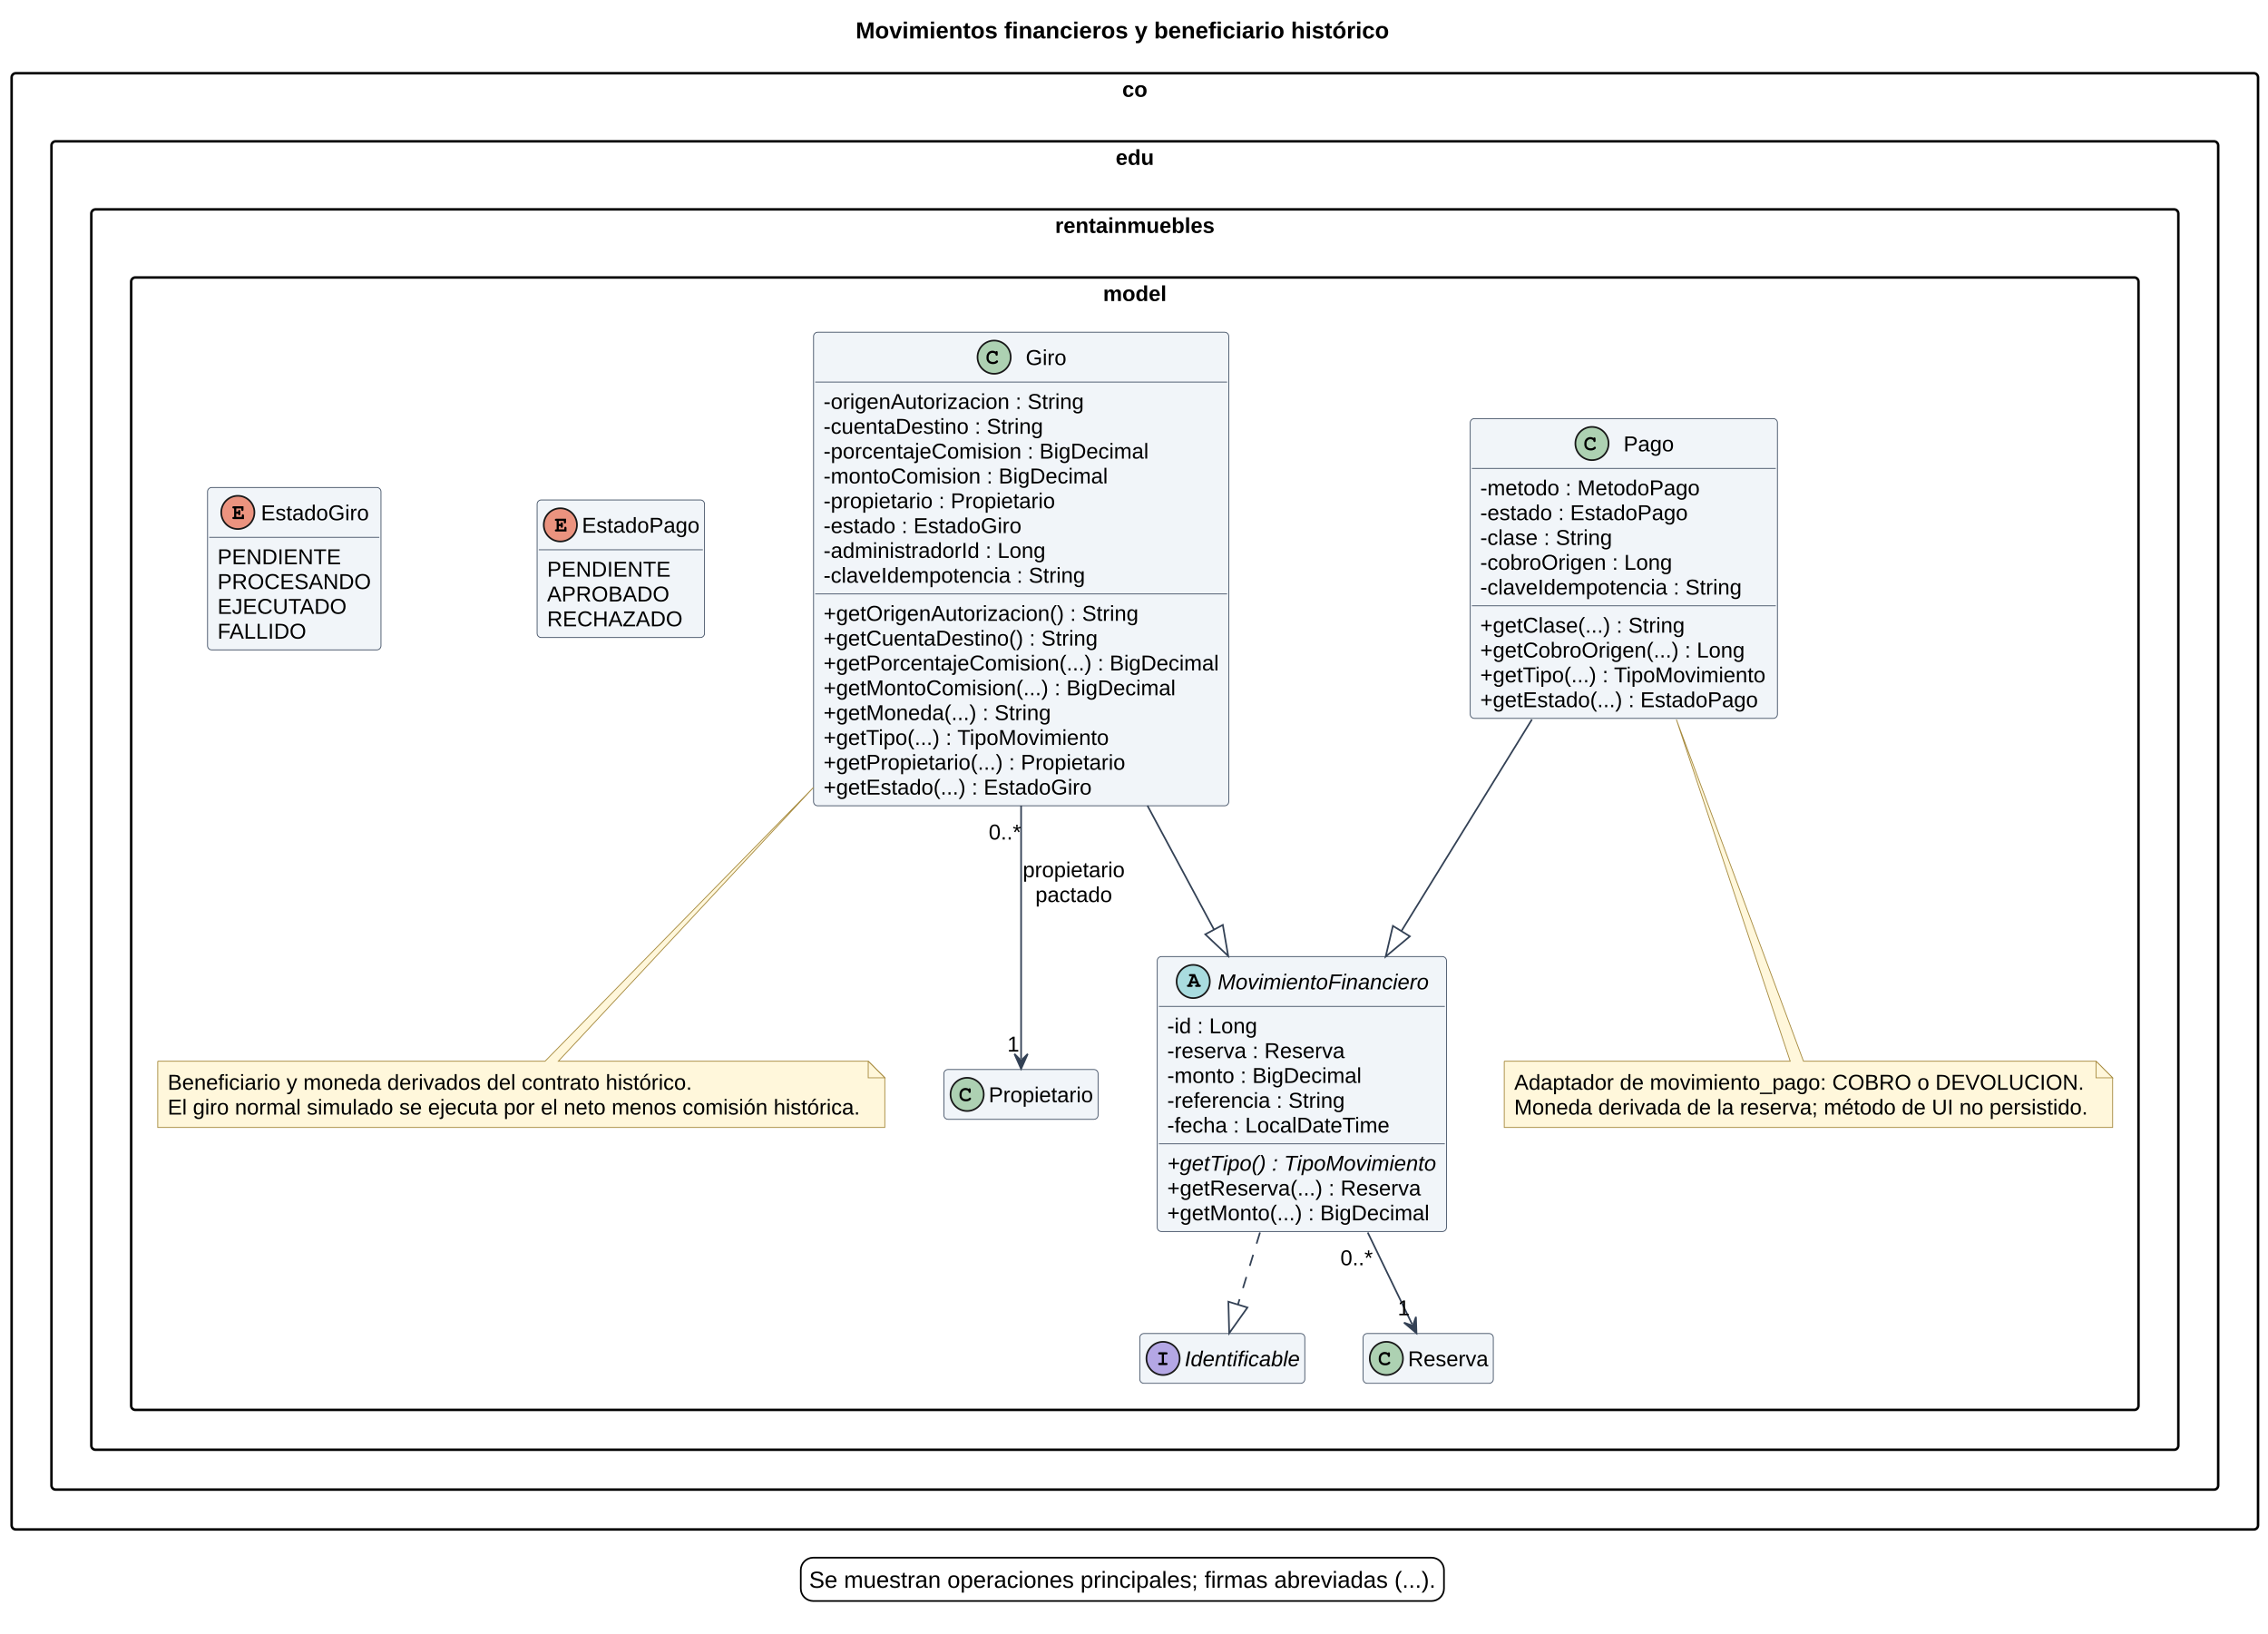
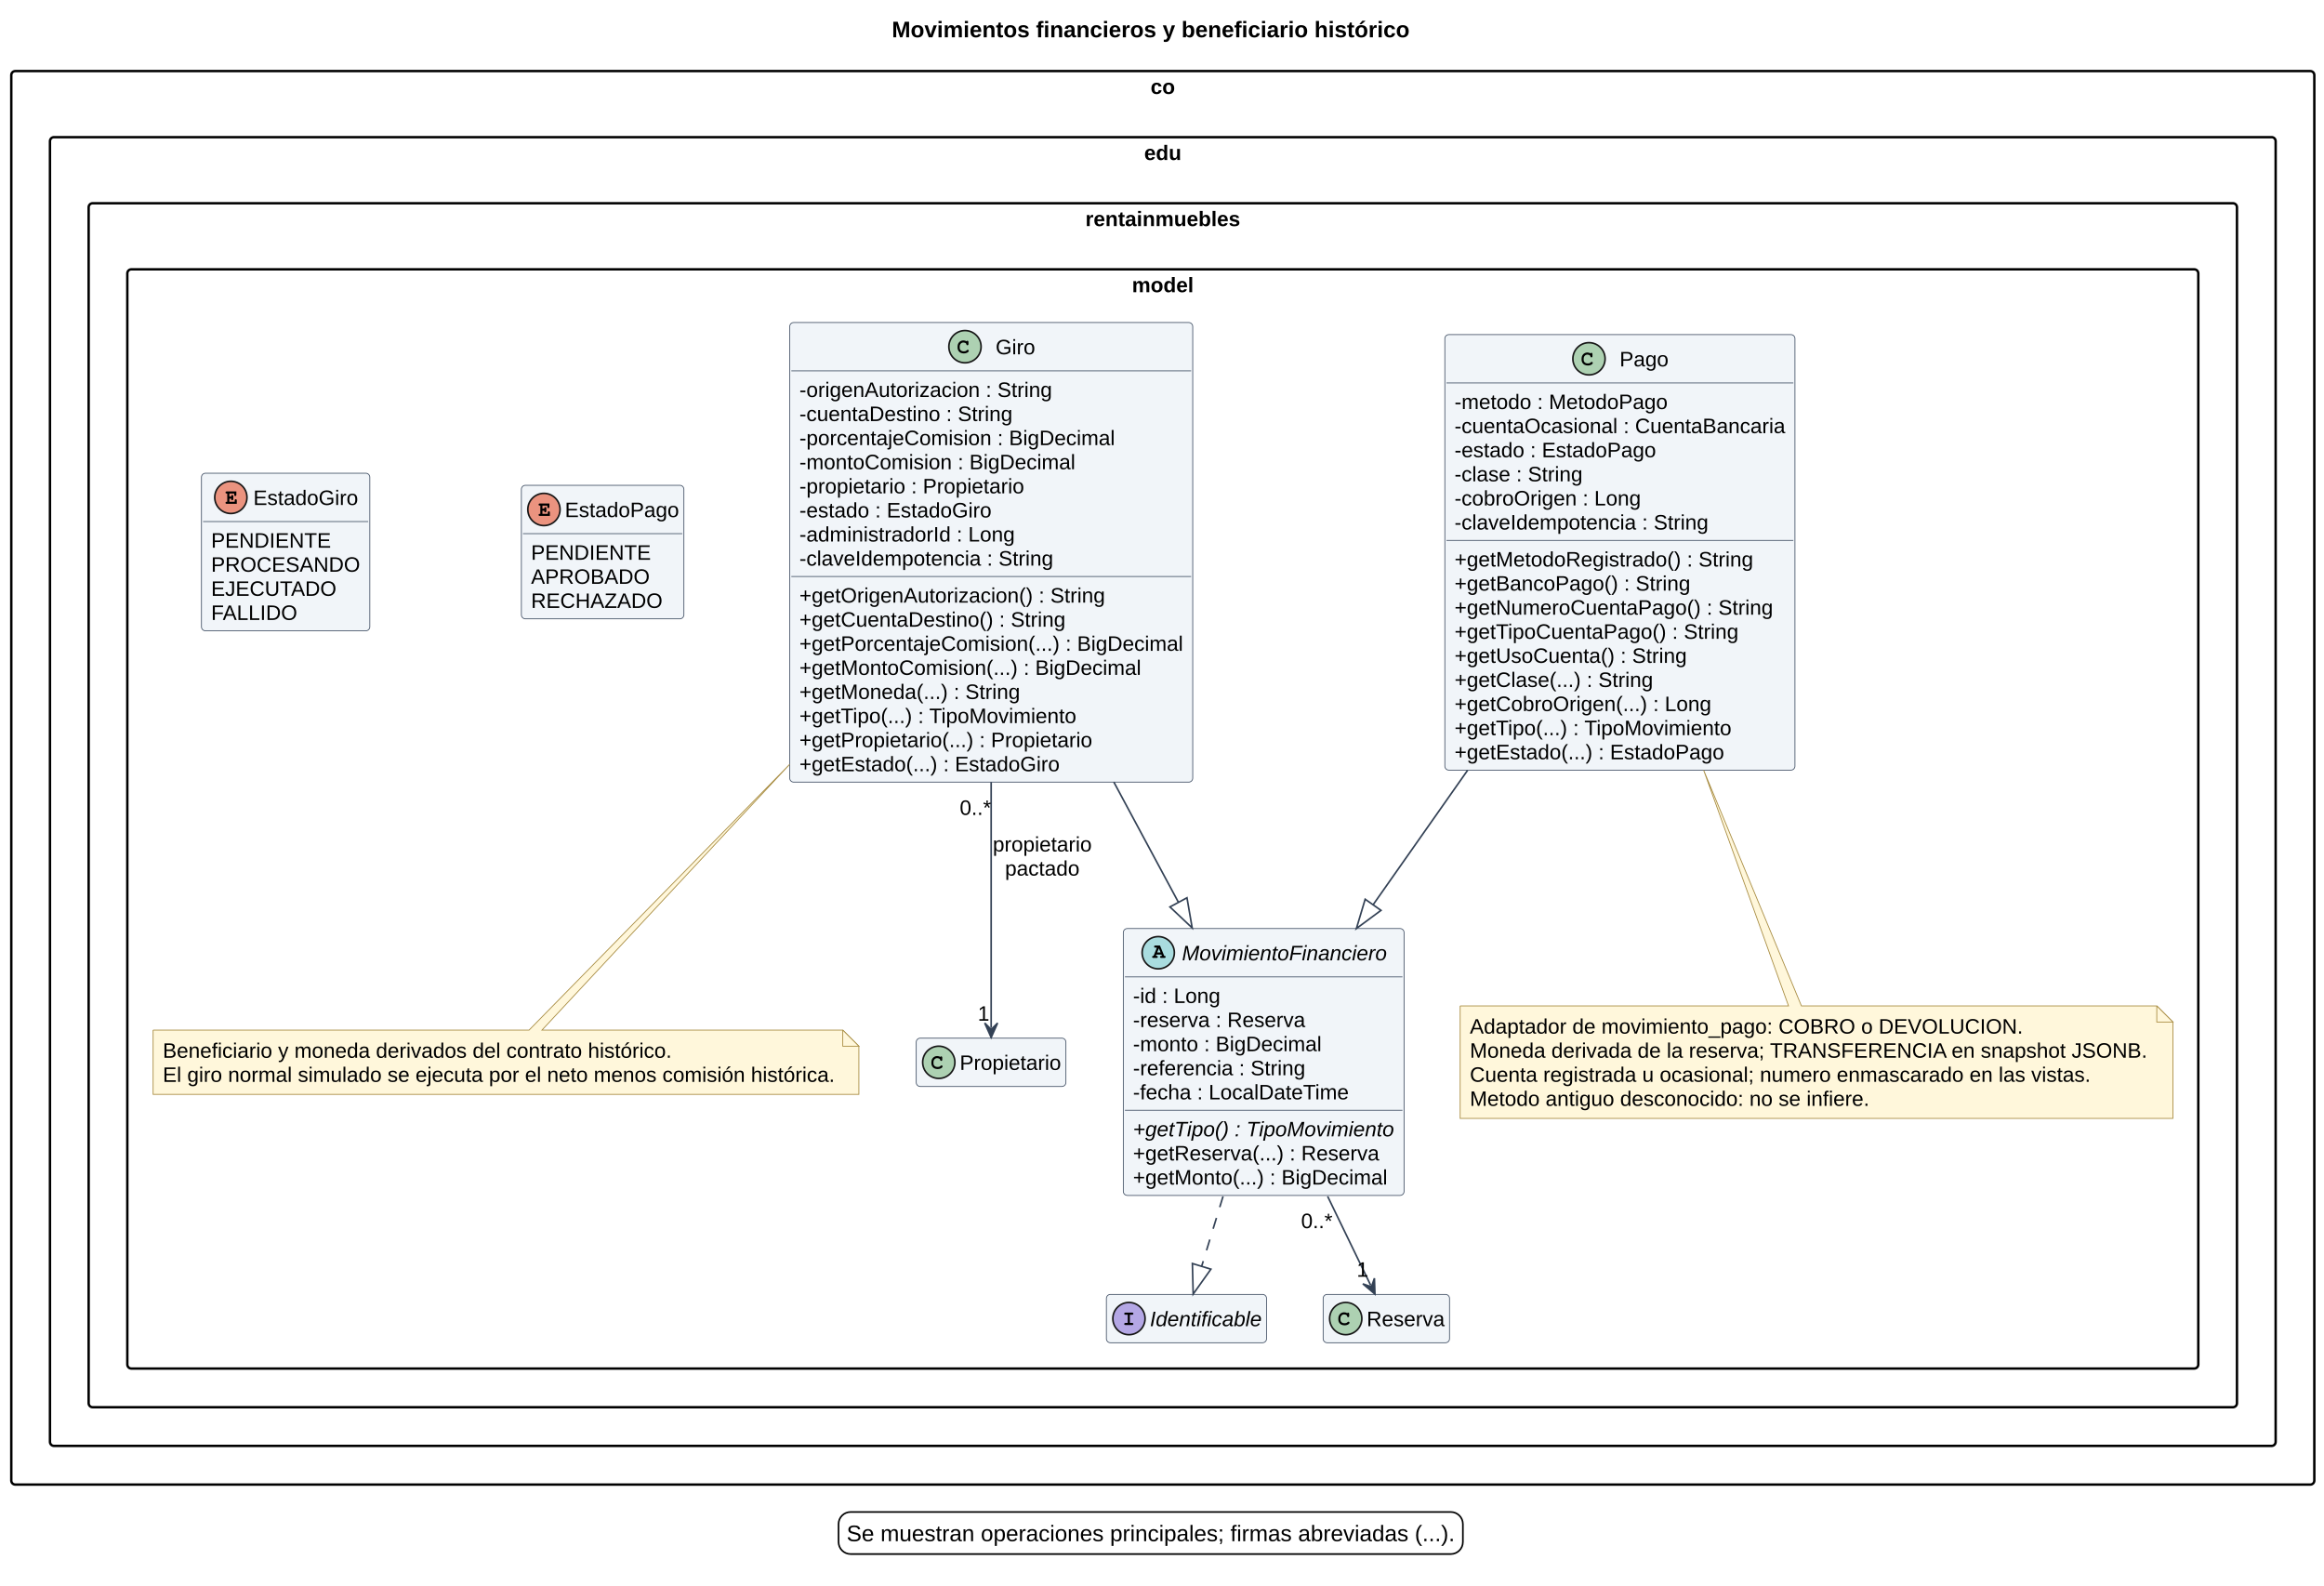
- <svg xmlns="http://www.w3.org/2000/svg" contentStyleType="text/css" data-diagram-type="CLASS" height="984px" preserveAspectRatio="none" style="width:1366px;height:984px;background:#FFFFFF;" version="1.1" viewBox="0 0 1366 984" width="1366px" zoomAndPan="magnify">
+ <svg xmlns="http://www.w3.org/2000/svg" contentStyleType="text/css" data-diagram-type="CLASS" height="984px" preserveAspectRatio="none" style="width:1442px;height:984px;background:#FFFFFF;" version="1.1" viewBox="0 0 1442 984" width="1442px" zoomAndPan="magnify">
  <defs />
  <g>
    <g class="title" data-source-line="2">
-       <text fill="#000000" font-family="Arial" font-size="14" font-weight="bold" lengthAdjust="spacing" textLength="321.296" x="515.352" y="23.132">Movimientos financieros y beneficiario histórico</text>
+       <text fill="#000000" font-family="Arial" font-size="14" font-weight="bold" lengthAdjust="spacing" textLength="321.296" x="553.352" y="23.132">Movimientos financieros y beneficiario histórico</text>
    </g>
    <g class="cluster" data-entity="co" data-source-line="4" data-uid="ent0004" id="cluster_co">
-       <rect fill="none" height="877" rx="2.5" ry="2.5" style="stroke:#000000;stroke-width:1.5;" width="1353" x="7" y="44.099" />
-       <text fill="#000000" font-family="Arial" font-size="13" font-weight="bold" lengthAdjust="spacing" textLength="15.171" x="675.915" y="58.292">co</text>
+       <rect fill="none" height="877" rx="2.5" ry="2.5" style="stroke:#000000;stroke-width:1.5;" width="1429" x="7" y="44.099" />
+       <text fill="#000000" font-family="Arial" font-size="13" font-weight="bold" lengthAdjust="spacing" textLength="15.171" x="713.915" y="58.292">co</text>
    </g>
    <g class="cluster" data-entity="edu" data-source-line="4" data-uid="ent0005" id="cluster_edu">
-       <rect fill="none" height="812" rx="2.5" ry="2.5" style="stroke:#000000;stroke-width:1.5;" width="1305" x="31" y="85.099" />
-       <text fill="#000000" font-family="Arial" font-size="13" font-weight="bold" lengthAdjust="spacing" textLength="23.112" x="671.944" y="99.293">edu</text>
+       <rect fill="none" height="812" rx="2.5" ry="2.5" style="stroke:#000000;stroke-width:1.5;" width="1381" x="31" y="85.099" />
+       <text fill="#000000" font-family="Arial" font-size="13" font-weight="bold" lengthAdjust="spacing" textLength="23.112" x="709.944" y="99.293">edu</text>
    </g>
    <g class="cluster" data-entity="rentainmuebles" data-source-line="4" data-uid="ent0006" id="cluster_rentainmuebles">
-       <rect fill="none" height="747" rx="2.5" ry="2.5" style="stroke:#000000;stroke-width:1.5;" width="1257" x="55" y="126.099" />
-       <text fill="#000000" font-family="Arial" font-size="13" font-weight="bold" lengthAdjust="spacing" textLength="96.085" x="635.458" y="140.292">rentainmuebles</text>
+       <rect fill="none" height="747" rx="2.5" ry="2.5" style="stroke:#000000;stroke-width:1.5;" width="1333" x="55" y="126.099" />
+       <text fill="#000000" font-family="Arial" font-size="13" font-weight="bold" lengthAdjust="spacing" textLength="96.085" x="673.458" y="140.292">rentainmuebles</text>
    </g>
    <g class="cluster" data-entity="model" data-source-line="3" data-uid="ent0002" id="cluster_model">
-       <rect fill="none" height="682" rx="2.5" ry="2.5" style="stroke:#000000;stroke-width:1.5;" width="1209" x="79" y="167.099" />
-       <text fill="#000000" font-family="Arial" font-size="13" font-weight="bold" lengthAdjust="spacing" textLength="38.283" x="664.359" y="181.292">model</text>
+       <rect fill="none" height="682" rx="2.5" ry="2.5" style="stroke:#000000;stroke-width:1.5;" width="1285" x="79" y="167.099" />
+       <text fill="#000000" font-family="Arial" font-size="13" font-weight="bold" lengthAdjust="spacing" textLength="38.283" x="702.359" y="181.292">model</text>
    </g>
    <g class="entity" data-entity="Identificable" data-source-line="4" data-uid="ent0003" id="entity_Identificable">
      <rect fill="#F1F5F9" height="30" rx="2.5" ry="2.5" style="stroke:#475569;stroke-width:0.5;" width="99.38" x="686.5" y="803.099" />
      <ellipse cx="700.5" cy="818.099" fill="#B4A7E5" rx="10" ry="10" style="stroke:#181818;stroke-width:1;" />
      <path d="M701.047,815.708 L701.047,820.802 L702.359,820.802 Q702.828,820.802 703.031,820.989 Q703.234,821.161 703.234,821.458 Q703.234,821.739 703.031,821.927 Q702.828,822.099 702.359,822.099 L698.438,822.099 Q697.969,822.099 697.766,821.927 Q697.562,821.739 697.562,821.442 Q697.562,821.161 697.766,820.989 Q697.969,820.802 698.438,820.802 L699.75,820.802 L699.75,815.708 L698.438,815.708 Q697.969,815.708 697.766,815.536 Q697.562,815.349 697.562,815.052 Q697.562,814.755 697.766,814.583 Q697.969,814.395 698.438,814.395 L702.359,814.411 Q702.828,814.411 703.031,814.583 Q703.234,814.755 703.234,815.052 Q703.234,815.349 703.031,815.536 Q702.828,815.708 702.359,815.708 L701.047,815.708 Z " fill="#000000" />
      <text fill="#000000" font-family="Arial" font-size="13" font-style="italic" lengthAdjust="spacing" textLength="69.38" x="713.5" y="822.818">Identificable</text>
    </g>
    <g class="entity" data-entity="Reserva" data-source-line="5" data-uid="ent0007" id="entity_Reserva">
      <rect fill="#F1F5F9" height="30" rx="2.5" ry="2.5" style="stroke:#475569;stroke-width:0.5;" width="78.407" x="821" y="803.099" />
      <ellipse cx="835" cy="818.099" fill="#ADD1B2" rx="10" ry="10" style="stroke:#181818;stroke-width:1;" />
      <path d="M835.938,814.739 Q836.062,814.567 836.203,814.489 Q836.344,814.411 836.516,814.411 Q836.797,814.411 836.969,814.614 Q837.156,814.802 837.156,815.27 L837.156,816.38 Q837.156,816.849 836.969,817.052 Q836.797,817.239 836.516,817.239 Q836.25,817.239 836.094,817.099 Q835.938,816.958 835.859,816.552 Q835.812,816.286 835.688,816.145 Q835.422,815.849 834.953,815.677 Q834.484,815.505 834.016,815.505 Q833.438,815.505 832.938,815.77 Q832.453,816.02 832.078,816.599 Q831.703,817.161 831.703,817.942 L831.703,818.786 Q831.703,819.724 832.391,820.364 Q833.078,820.989 834.281,820.989 Q835.016,820.989 835.516,820.786 Q835.797,820.677 836.125,820.333 Q836.328,820.13 836.438,820.083 Q836.562,820.02 836.703,820.02 Q836.969,820.02 837.156,820.224 Q837.359,820.411 837.359,820.677 Q837.359,820.942 837.094,821.255 Q836.703,821.692 836.094,821.942 Q835.281,822.286 834.297,822.286 Q833.141,822.286 832.203,821.817 Q831.453,821.427 830.922,820.614 Q830.406,819.786 830.406,818.817 L830.406,817.927 Q830.406,816.911 830.875,816.036 Q831.359,815.161 832.188,814.692 Q833.031,814.208 833.969,814.208 Q834.531,814.208 835.016,814.349 Q835.516,814.474 835.938,814.739 Z " fill="#000000" />
      <text fill="#000000" font-family="Arial" font-size="13" lengthAdjust="spacing" textLength="48.407" x="848" y="822.818">Reserva</text>
    </g>
    <g class="entity" data-entity="Propietario" data-source-line="6" data-uid="ent0008" id="entity_Propietario">
      <rect fill="#F1F5F9" height="30" rx="2.5" ry="2.5" style="stroke:#475569;stroke-width:0.5;" width="92.867" x="568.5" y="644.099" />
      <ellipse cx="582.5" cy="659.099" fill="#ADD1B2" rx="10" ry="10" style="stroke:#181818;stroke-width:1;" />
      <path d="M583.438,655.739 Q583.562,655.567 583.703,655.489 Q583.844,655.411 584.016,655.411 Q584.297,655.411 584.469,655.614 Q584.656,655.802 584.656,656.27 L584.656,657.38 Q584.656,657.849 584.469,658.052 Q584.297,658.239 584.016,658.239 Q583.75,658.239 583.594,658.099 Q583.438,657.958 583.359,657.552 Q583.312,657.286 583.188,657.145 Q582.922,656.849 582.453,656.677 Q581.984,656.505 581.516,656.505 Q580.938,656.505 580.438,656.77 Q579.953,657.02 579.578,657.599 Q579.203,658.161 579.203,658.942 L579.203,659.786 Q579.203,660.724 579.891,661.364 Q580.578,661.989 581.781,661.989 Q582.516,661.989 583.016,661.786 Q583.297,661.677 583.625,661.333 Q583.828,661.13 583.938,661.083 Q584.062,661.02 584.203,661.02 Q584.469,661.02 584.656,661.224 Q584.859,661.411 584.859,661.677 Q584.859,661.942 584.594,662.255 Q584.203,662.692 583.594,662.942 Q582.781,663.286 581.797,663.286 Q580.641,663.286 579.703,662.817 Q578.953,662.427 578.422,661.614 Q577.906,660.786 577.906,659.817 L577.906,658.927 Q577.906,657.911 578.375,657.036 Q578.859,656.161 579.688,655.692 Q580.531,655.208 581.469,655.208 Q582.031,655.208 582.516,655.349 Q583.016,655.474 583.438,655.739 Z " fill="#000000" />
      <text fill="#000000" font-family="Arial" font-size="13" lengthAdjust="spacing" textLength="62.867" x="595.5" y="663.818">Propietario</text>
    </g>
    <g class="entity" data-entity="MovimientoFinanciero" data-source-line="7" data-uid="ent0009" id="entity_MovimientoFinanciero">
      <rect fill="#F1F5F9" height="165.59" rx="2.5" ry="2.5" style="stroke:#475569;stroke-width:0.5;" width="174.202" x="697" y="576.099" />
      <ellipse cx="718.668" cy="591.099" fill="#A9DCDF" rx="10" ry="10" style="stroke:#181818;stroke-width:1;" />
      <path d="M720.652,592.255 L717.496,592.255 L717.183,593.052 L717.496,593.052 Q717.965,593.052 718.168,593.239 Q718.371,593.411 718.371,593.708 Q718.371,593.989 718.168,594.177 Q717.965,594.349 717.496,594.349 L715.746,594.349 Q715.277,594.349 715.074,594.177 Q714.871,593.989 714.871,593.692 Q714.871,593.395 715.09,593.224 Q715.293,593.036 715.777,593.052 L717.824,587.958 L716.965,587.958 Q716.496,587.958 716.293,587.786 Q716.105,587.599 716.105,587.302 Q716.105,587.005 716.293,586.833 Q716.496,586.645 716.965,586.645 L719.777,586.661 L722.371,593.052 Q722.824,593.052 722.98,593.145 Q723.261,593.364 723.261,593.708 Q723.261,593.989 723.058,594.177 Q722.871,594.349 722.402,594.349 L720.652,594.349 Q720.183,594.349 719.98,594.177 Q719.777,593.989 719.777,593.692 Q719.777,593.411 719.98,593.239 Q720.183,593.052 720.652,593.052 L720.965,593.052 L720.652,592.255 Z M720.121,590.958 L719.074,588.38 L718.011,590.958 L720.121,590.958 Z " fill="#000000" />
      <text fill="#000000" font-family="Arial" font-size="13" font-style="italic" lengthAdjust="spacing" textLength="127.163" x="733.371" y="595.818">MovimientoFinanciero</text>
      <line style="stroke:#475569;stroke-width:0.5;" x1="698" x2="870.202" y1="606.099" y2="606.099" />
      <text fill="#000000" font-family="Arial" font-size="13" lengthAdjust="spacing" textLength="54.203" x="703" y="622.293">-id : Long</text>
      <text fill="#000000" font-family="Arial" font-size="13" lengthAdjust="spacing" textLength="106.92" x="703" y="637.241">-reserva : Reserva</text>
      <text fill="#000000" font-family="Arial" font-size="13" lengthAdjust="spacing" textLength="117.038" x="703" y="652.19">-monto : BigDecimal</text>
      <text fill="#000000" font-family="Arial" font-size="13" lengthAdjust="spacing" textLength="106.933" x="703" y="667.139">-referencia : String</text>
      <text fill="#000000" font-family="Arial" font-size="13" lengthAdjust="spacing" textLength="134.393" x="703" y="682.087">-fecha : LocalDateTime</text>
      <line style="stroke:#475569;stroke-width:0.5;" x1="698" x2="870.202" y1="688.842" y2="688.842" />
      <text fill="#000000" font-family="Arial" font-size="13" font-style="italic" lengthAdjust="spacing" textLength="162.202" x="703" y="705.036">+getTipo() : TipoMovimiento</text>
      <text fill="#000000" font-family="Arial" font-size="13" lengthAdjust="spacing" textLength="152.807" x="703" y="719.985">+getReserva(...) : Reserva</text>
      <text fill="#000000" font-family="Arial" font-size="13" lengthAdjust="spacing" textLength="157.866" x="703" y="734.934">+getMonto(...) : BigDecimal</text>
    </g>
    <g class="entity" data-entity="Pago" data-source-line="17" data-uid="ent0010" id="entity_Pago">
-       <rect fill="#F1F5F9" height="180.539" rx="2.5" ry="2.5" style="stroke:#475569;stroke-width:0.5;" width="185.037" x="885.5" y="252.099" />
-       <ellipse cx="958.838" cy="267.099" fill="#ADD1B2" rx="10" ry="10" style="stroke:#181818;stroke-width:1;" />
-       <path d="M959.776,263.739 Q959.901,263.567 960.041,263.489 Q960.182,263.411 960.354,263.411 Q960.635,263.411 960.807,263.614 Q960.994,263.802 960.994,264.271 L960.994,265.38 Q960.994,265.849 960.807,266.052 Q960.635,266.239 960.354,266.239 Q960.088,266.239 959.932,266.099 Q959.776,265.958 959.697,265.552 Q959.651,265.286 959.526,265.146 Q959.26,264.849 958.791,264.677 Q958.322,264.505 957.854,264.505 Q957.276,264.505 956.776,264.771 Q956.291,265.021 955.916,265.599 Q955.541,266.161 955.541,266.942 L955.541,267.786 Q955.541,268.724 956.229,269.364 Q956.916,269.989 958.119,269.989 Q958.854,269.989 959.354,269.786 Q959.635,269.677 959.963,269.333 Q960.166,269.13 960.276,269.083 Q960.401,269.021 960.541,269.021 Q960.807,269.021 960.994,269.224 Q961.197,269.411 961.197,269.677 Q961.197,269.942 960.932,270.255 Q960.541,270.692 959.932,270.942 Q959.119,271.286 958.135,271.286 Q956.979,271.286 956.041,270.817 Q955.291,270.427 954.76,269.614 Q954.244,268.786 954.244,267.817 L954.244,266.927 Q954.244,265.911 954.713,265.036 Q955.197,264.161 956.026,263.692 Q956.869,263.208 957.807,263.208 Q958.369,263.208 958.854,263.349 Q959.354,263.474 959.776,263.739 Z " fill="#000000" />
-       <text fill="#000000" font-family="Arial" font-size="13" lengthAdjust="spacing" textLength="30.361" x="977.838" y="271.818">Pago</text>
-       <line style="stroke:#475569;stroke-width:0.5;" x1="886.5" x2="1069.537" y1="282.099" y2="282.099" />
-       <text fill="#000000" font-family="Arial" font-size="13" lengthAdjust="spacing" textLength="132.247" x="891.5" y="298.293">-metodo : MetodoPago</text>
-       <text fill="#000000" font-family="Arial" font-size="13" lengthAdjust="spacing" textLength="125.03" x="891.5" y="313.241">-estado : EstadoPago</text>
-       <text fill="#000000" font-family="Arial" font-size="13" lengthAdjust="spacing" textLength="79.473" x="891.5" y="328.19">-clase : String</text>
-       <text fill="#000000" font-family="Arial" font-size="13" lengthAdjust="spacing" textLength="115.623" x="891.5" y="343.139">-cobroOrigen : Long</text>
-       <text fill="#000000" font-family="Arial" font-size="13" lengthAdjust="spacing" textLength="157.523" x="891.5" y="358.087">-claveIdempotencia : String</text>
-       <line style="stroke:#475569;stroke-width:0.5;" x1="886.5" x2="1069.537" y1="364.842" y2="364.842" />
-       <text fill="#000000" font-family="Arial" font-size="13" lengthAdjust="spacing" textLength="123.189" x="891.5" y="381.036">+getClase(...) : String</text>
-       <text fill="#000000" font-family="Arial" font-size="13" lengthAdjust="spacing" textLength="159.339" x="891.5" y="395.985">+getCobroOrigen(...) : Long</text>
-       <text fill="#000000" font-family="Arial" font-size="13" lengthAdjust="spacing" textLength="173.037" x="891.5" y="410.934">+getTipo(...) : TipoMovimiento</text>
-       <text fill="#000000" font-family="Arial" font-size="13" lengthAdjust="spacing" textLength="167.299" x="891.5" y="425.882">+getEstado(...) : EstadoPago</text>
+       <rect fill="#F1F5F9" height="270.231" rx="2.5" ry="2.5" style="stroke:#475569;stroke-width:0.5;" width="217.232" x="896.5" y="207.599" />
+       <ellipse cx="985.936" cy="222.599" fill="#ADD1B2" rx="10" ry="10" style="stroke:#181818;stroke-width:1;" />
+       <path d="M986.873,219.239 Q986.998,219.067 987.139,218.989 Q987.279,218.911 987.451,218.911 Q987.733,218.911 987.904,219.114 Q988.092,219.302 988.092,219.77 L988.092,220.88 Q988.092,221.349 987.904,221.552 Q987.733,221.739 987.451,221.739 Q987.186,221.739 987.029,221.599 Q986.873,221.458 986.795,221.052 Q986.748,220.786 986.623,220.645 Q986.358,220.349 985.889,220.177 Q985.42,220.005 984.951,220.005 Q984.373,220.005 983.873,220.27 Q983.389,220.52 983.014,221.099 Q982.639,221.661 982.639,222.442 L982.639,223.286 Q982.639,224.224 983.326,224.864 Q984.014,225.489 985.217,225.489 Q985.951,225.489 986.451,225.286 Q986.733,225.177 987.061,224.833 Q987.264,224.63 987.373,224.583 Q987.498,224.52 987.639,224.52 Q987.904,224.52 988.092,224.724 Q988.295,224.911 988.295,225.177 Q988.295,225.442 988.029,225.755 Q987.639,226.192 987.029,226.442 Q986.217,226.786 985.233,226.786 Q984.076,226.786 983.139,226.317 Q982.389,225.927 981.858,225.114 Q981.342,224.286 981.342,223.317 L981.342,222.427 Q981.342,221.411 981.811,220.536 Q982.295,219.661 983.123,219.192 Q983.967,218.708 984.904,218.708 Q985.467,218.708 985.951,218.849 Q986.451,218.974 986.873,219.239 Z " fill="#000000" />
+       <text fill="#000000" font-family="Arial" font-size="13" lengthAdjust="spacing" textLength="30.361" x="1004.936" y="227.318">Pago</text>
+       <line style="stroke:#475569;stroke-width:0.5;" x1="897.5" x2="1112.732" y1="237.599" y2="237.599" />
+       <text fill="#000000" font-family="Arial" font-size="13" lengthAdjust="spacing" textLength="132.247" x="902.5" y="253.792">-metodo : MetodoPago</text>
+       <text fill="#000000" font-family="Arial" font-size="13" lengthAdjust="spacing" textLength="205.232" x="902.5" y="268.741">-cuentaOcasional : CuentaBancaria</text>
+       <text fill="#000000" font-family="Arial" font-size="13" lengthAdjust="spacing" textLength="125.03" x="902.5" y="283.69">-estado : EstadoPago</text>
+       <text fill="#000000" font-family="Arial" font-size="13" lengthAdjust="spacing" textLength="79.473" x="902.5" y="298.639">-clase : String</text>
+       <text fill="#000000" font-family="Arial" font-size="13" lengthAdjust="spacing" textLength="115.623" x="902.5" y="313.587">-cobroOrigen : Long</text>
+       <text fill="#000000" font-family="Arial" font-size="13" lengthAdjust="spacing" textLength="157.523" x="902.5" y="328.536">-claveIdempotencia : String</text>
+       <line style="stroke:#475569;stroke-width:0.5;" x1="897.5" x2="1112.732" y1="335.291" y2="335.291" />
+       <text fill="#000000" font-family="Arial" font-size="13" lengthAdjust="spacing" textLength="185.345" x="902.5" y="351.485">+getMetodoRegistrado() : String</text>
+       <text fill="#000000" font-family="Arial" font-size="13" lengthAdjust="spacing" textLength="146.339" x="902.5" y="366.434">+getBancoPago() : String</text>
+       <text fill="#000000" font-family="Arial" font-size="13" lengthAdjust="spacing" textLength="197.634" x="902.5" y="381.382">+getNumeroCuentaPago() : String</text>
+       <text fill="#000000" font-family="Arial" font-size="13" lengthAdjust="spacing" textLength="176.687" x="902.5" y="396.331">+getTipoCuentaPago() : String</text>
+       <text fill="#000000" font-family="Arial" font-size="13" lengthAdjust="spacing" textLength="144.155" x="902.5" y="411.28">+getUsoCuenta() : String</text>
+       <text fill="#000000" font-family="Arial" font-size="13" lengthAdjust="spacing" textLength="123.189" x="902.5" y="426.228">+getClase(...) : String</text>
+       <text fill="#000000" font-family="Arial" font-size="13" lengthAdjust="spacing" textLength="159.339" x="902.5" y="441.177">+getCobroOrigen(...) : Long</text>
+       <text fill="#000000" font-family="Arial" font-size="13" lengthAdjust="spacing" textLength="173.037" x="902.5" y="456.126">+getTipo(...) : TipoMovimiento</text>
+       <text fill="#000000" font-family="Arial" font-size="13" lengthAdjust="spacing" textLength="167.299" x="902.5" y="471.075">+getEstado(...) : EstadoPago</text>
    </g>
-     <g class="entity" data-entity="Giro" data-source-line="28" data-uid="ent0011" id="entity_Giro">
+     <g class="entity" data-entity="Giro" data-source-line="34" data-uid="ent0011" id="entity_Giro">
      <rect fill="#F1F5F9" height="285.18" rx="2.5" ry="2.5" style="stroke:#475569;stroke-width:0.5;" width="250.069" x="490" y="200.099" />
      <ellipse cx="598.755" cy="215.099" fill="#ADD1B2" rx="10" ry="10" style="stroke:#181818;stroke-width:1;" />
      <path d="M599.692,211.739 Q599.817,211.567 599.958,211.489 Q600.099,211.411 600.27,211.411 Q600.552,211.411 600.724,211.614 Q600.911,211.802 600.911,212.27 L600.911,213.38 Q600.911,213.849 600.724,214.052 Q600.552,214.239 600.27,214.239 Q600.005,214.239 599.849,214.099 Q599.692,213.958 599.614,213.552 Q599.567,213.286 599.442,213.145 Q599.177,212.849 598.708,212.677 Q598.239,212.505 597.77,212.505 Q597.192,212.505 596.692,212.77 Q596.208,213.02 595.833,213.599 Q595.458,214.161 595.458,214.942 L595.458,215.786 Q595.458,216.724 596.145,217.364 Q596.833,217.989 598.036,217.989 Q598.77,217.989 599.27,217.786 Q599.552,217.677 599.88,217.333 Q600.083,217.13 600.192,217.083 Q600.317,217.02 600.458,217.02 Q600.724,217.02 600.911,217.224 Q601.114,217.411 601.114,217.677 Q601.114,217.942 600.849,218.255 Q600.458,218.692 599.849,218.942 Q599.036,219.286 598.052,219.286 Q596.895,219.286 595.958,218.817 Q595.208,218.427 594.677,217.614 Q594.161,216.786 594.161,215.817 L594.161,214.927 Q594.161,213.911 594.63,213.036 Q595.114,212.161 595.942,211.692 Q596.786,211.208 597.724,211.208 Q598.286,211.208 598.77,211.349 Q599.27,211.474 599.692,211.739 Z " fill="#000000" />
      <text fill="#000000" font-family="Arial" font-size="13" lengthAdjust="spacing" textLength="24.559" x="617.755" y="219.818">Giro</text>
      <line style="stroke:#475569;stroke-width:0.5;" x1="491" x2="739.069" y1="230.099" y2="230.099" />
      <text fill="#000000" font-family="Arial" font-size="13" lengthAdjust="spacing" textLength="156.8" x="496" y="246.292">-origenAutorizacion : String</text>
      <text fill="#000000" font-family="Arial" font-size="13" lengthAdjust="spacing" textLength="132.234" x="496" y="261.241">-cuentaDestino : String</text>
      <text fill="#000000" font-family="Arial" font-size="13" lengthAdjust="spacing" textLength="195.8" x="496" y="276.19">-porcentajeComision : BigDecimal</text>
      <text fill="#000000" font-family="Arial" font-size="13" lengthAdjust="spacing" textLength="171.222" x="496" y="291.139">-montoComision : BigDecimal</text>
      <text fill="#000000" font-family="Arial" font-size="13" lengthAdjust="spacing" textLength="139.458" x="496" y="306.087">-propietario : Propietario</text>
      <text fill="#000000" font-family="Arial" font-size="13" lengthAdjust="spacing" textLength="119.228" x="496" y="321.036">-estado : EstadoGiro</text>
      <text fill="#000000" font-family="Arial" font-size="13" lengthAdjust="spacing" textLength="133.682" x="496" y="335.985">-administradorId : Long</text>
      <text fill="#000000" font-family="Arial" font-size="13" lengthAdjust="spacing" textLength="157.523" x="496" y="350.934">-claveIdempotencia : String</text>
      <line style="stroke:#475569;stroke-width:0.5;" x1="491" x2="739.069" y1="357.688" y2="357.688" />
      <text fill="#000000" font-family="Arial" font-size="13" lengthAdjust="spacing" textLength="189.674" x="496" y="373.882">+getOrigenAutorizacion() : String</text>
      <text fill="#000000" font-family="Arial" font-size="13" lengthAdjust="spacing" textLength="165.115" x="496" y="388.831">+getCuentaDestino() : String</text>
      <text fill="#000000" font-family="Arial" font-size="13" lengthAdjust="spacing" textLength="238.069" x="496" y="403.78">+getPorcentajeComision(...) : BigDecimal</text>
      <text fill="#000000" font-family="Arial" font-size="13" lengthAdjust="spacing" textLength="212.05" x="496" y="418.728">+getMontoComision(...) : BigDecimal</text>
      <text fill="#000000" font-family="Arial" font-size="13" lengthAdjust="spacing" textLength="136.932" x="496" y="433.677">+getMoneda(...) : String</text>
      <text fill="#000000" font-family="Arial" font-size="13" lengthAdjust="spacing" textLength="173.037" x="496" y="448.626">+getTipo(...) : TipoMovimiento</text>
      <text fill="#000000" font-family="Arial" font-size="13" lengthAdjust="spacing" textLength="181.727" x="496" y="463.575">+getPropietario(...) : Propietario</text>
      <text fill="#000000" font-family="Arial" font-size="13" lengthAdjust="spacing" textLength="161.497" x="496" y="478.523">+getEstado(...) : EstadoGiro</text>
    </g>
-     <g class="entity" data-entity="EstadoPago" data-source-line="46" data-uid="ent0012" id="entity_EstadoPago">
+     <g class="entity" data-entity="EstadoPago" data-source-line="52" data-uid="ent0012" id="entity_EstadoPago">
      <rect fill="#F1F5F9" height="82.846" rx="2.5" ry="2.5" style="stroke:#475569;stroke-width:0.5;" width="100.834" x="323.5" y="301.099" />
      <ellipse cx="337.5" cy="316.099" fill="#EB937F" rx="10" ry="10" style="stroke:#181818;stroke-width:1;" />
      <path d="M336.562,316.88 L336.562,318.802 L339.891,318.802 L339.891,318.099 Q339.891,317.63 340.062,317.427 Q340.25,317.224 340.531,317.224 Q340.828,317.224 341,317.427 Q341.188,317.63 341.188,318.099 L341.188,320.099 L335.062,320.099 Q334.594,320.099 334.391,319.927 Q334.188,319.739 334.188,319.442 Q334.188,319.161 334.391,318.989 Q334.594,318.802 335.062,318.802 L335.266,318.802 L335.266,313.708 L335.062,313.708 Q334.594,313.708 334.391,313.536 Q334.188,313.349 334.188,313.052 Q334.188,312.755 334.391,312.583 Q334.594,312.396 335.062,312.396 L340.906,312.411 L340.906,314.38 Q340.906,314.849 340.719,315.052 Q340.547,315.255 340.25,315.255 Q339.953,315.255 339.766,315.052 Q339.594,314.849 339.594,314.38 L339.594,313.708 L336.562,313.708 L336.562,315.583 L337.703,315.583 Q337.703,315.083 337.797,314.927 Q338,314.614 338.359,314.614 Q338.641,314.614 338.828,314.817 Q339.016,315.021 339.016,315.489 L339.016,316.989 Q339.016,317.411 338.906,317.552 Q338.703,317.864 338.359,317.864 Q338,317.864 337.797,317.552 Q337.703,317.396 337.703,316.88 L336.562,316.88 Z " fill="#000000" />
      <text fill="#000000" font-family="Arial" font-size="13" lengthAdjust="spacing" textLength="70.834" x="350.5" y="320.818">EstadoPago</text>
      <line style="stroke:#475569;stroke-width:0.5;" x1="324.5" x2="423.334" y1="331.099" y2="331.099" />
      <text fill="#000000" font-family="Arial" font-size="13" lengthAdjust="spacing" textLength="74.401" x="329.5" y="347.293">PENDIENTE</text>
      <text fill="#000000" font-family="Arial" font-size="13" lengthAdjust="spacing" textLength="73.684" x="329.5" y="362.241">APROBADO</text>
      <text fill="#000000" font-family="Arial" font-size="13" lengthAdjust="spacing" textLength="81.618" x="329.5" y="377.19">RECHAZADO</text>
    </g>
-     <g class="entity" data-entity="EstadoGiro" data-source-line="51" data-uid="ent0013" id="entity_EstadoGiro">
+     <g class="entity" data-entity="EstadoGiro" data-source-line="57" data-uid="ent0013" id="entity_EstadoGiro">
      <rect fill="#F1F5F9" height="97.795" rx="2.5" ry="2.5" style="stroke:#475569;stroke-width:0.5;" width="104.46" x="125" y="293.599" />
      <ellipse cx="143.243" cy="308.599" fill="#EB937F" rx="10" ry="10" style="stroke:#181818;stroke-width:1;" />
      <path d="M142.305,309.38 L142.305,311.302 L145.633,311.302 L145.633,310.599 Q145.633,310.13 145.805,309.927 Q145.993,309.724 146.274,309.724 Q146.571,309.724 146.743,309.927 Q146.93,310.13 146.93,310.599 L146.93,312.599 L140.805,312.599 Q140.337,312.599 140.133,312.427 Q139.93,312.239 139.93,311.942 Q139.93,311.661 140.133,311.489 Q140.337,311.302 140.805,311.302 L141.008,311.302 L141.008,306.208 L140.805,306.208 Q140.337,306.208 140.133,306.036 Q139.93,305.849 139.93,305.552 Q139.93,305.255 140.133,305.083 Q140.337,304.896 140.805,304.896 L146.649,304.911 L146.649,306.88 Q146.649,307.349 146.462,307.552 Q146.29,307.755 145.993,307.755 Q145.696,307.755 145.508,307.552 Q145.337,307.349 145.337,306.88 L145.337,306.208 L142.305,306.208 L142.305,308.083 L143.446,308.083 Q143.446,307.583 143.54,307.427 Q143.743,307.114 144.102,307.114 Q144.383,307.114 144.571,307.317 Q144.758,307.521 144.758,307.989 L144.758,309.489 Q144.758,309.911 144.649,310.052 Q144.446,310.364 144.102,310.364 Q143.743,310.364 143.54,310.052 Q143.446,309.896 143.446,309.38 L142.305,309.38 Z " fill="#000000" />
      <text fill="#000000" font-family="Arial" font-size="13" lengthAdjust="spacing" textLength="65.032" x="157.185" y="313.318">EstadoGiro</text>
      <line style="stroke:#475569;stroke-width:0.5;" x1="126" x2="228.46" y1="323.599" y2="323.599" />
      <text fill="#000000" font-family="Arial" font-size="13" lengthAdjust="spacing" textLength="74.401" x="131" y="339.793">PENDIENTE</text>
      <text fill="#000000" font-family="Arial" font-size="13" lengthAdjust="spacing" textLength="92.46" x="131" y="354.741">PROCESANDO</text>
      <text fill="#000000" font-family="Arial" font-size="13" lengthAdjust="spacing" textLength="78.73" x="131" y="369.69">EJECUTADO</text>
      <text fill="#000000" font-family="Arial" font-size="13" lengthAdjust="spacing" textLength="54.184" x="131" y="384.639">FALLIDO</text>
    </g>
-     <g class="entity" data-entity="GMN19" data-source-line="63" data-uid="ent0020" id="entity_GMN19">
-       <path d="M906,639.099 L906,678.996 A0,0 0 0 0 906,678.996 L1272.42,678.996 A0,0 0 0 0 1272.42,678.996 L1272.42,649.099 L1262.42,639.099 L1086.22,639.099 L1009.66,433.299 L1078.22,639.099 L906,639.099 A0,0 0 0 0 906,639.099" fill="#FFF7DB" style="stroke:#A78B40;stroke-width:0.5;" />
-       <path d="M1262.42,639.099 L1262.42,649.099 L1272.42,649.099 L1262.42,639.099" fill="#FFF7DB" style="stroke:#A78B40;stroke-width:0.5;" />
-       <text fill="#000000" font-family="Arial" font-size="13" lengthAdjust="spacing" textLength="343.211" x="912" y="656.293">Adaptador de movimiento_pago: COBRO o DEVOLUCION.</text>
-       <text fill="#000000" font-family="Arial" font-size="13" lengthAdjust="spacing" textLength="345.42" x="912" y="671.241">Moneda derivada de la reserva; método de UI no persistido.</text>
+     <g class="entity" data-entity="GMN19" data-source-line="69" data-uid="ent0020" id="entity_GMN19">
+       <path d="M906,624.099 L906,693.894 A0,0 0 0 0 906,693.894 L1348.243,693.894 A0,0 0 0 0 1348.243,693.894 L1348.243,634.099 L1338.243,624.099 L1117.75,624.099 L1057.09,477.889 L1109.75,624.099 L906,624.099 A0,0 0 0 0 906,624.099" fill="#FFF7DB" style="stroke:#A78B40;stroke-width:0.5;" />
+       <path d="M1338.243,624.099 L1338.243,634.099 L1348.243,634.099 L1338.243,624.099" fill="#FFF7DB" style="stroke:#A78B40;stroke-width:0.5;" />
+       <text fill="#000000" font-family="Arial" font-size="13" lengthAdjust="spacing" textLength="343.211" x="912" y="641.293">Adaptador de movimiento_pago: COBRO o DEVOLUCION.</text>
+       <text fill="#000000" font-family="Arial" font-size="13" lengthAdjust="spacing" textLength="421.243" x="912" y="656.241">Moneda derivada de la reserva; TRANSFERENCIA en snapshot JSONB.</text>
+       <text fill="#000000" font-family="Arial" font-size="13" lengthAdjust="spacing" textLength="385.157" x="912" y="671.19">Cuenta registrada u ocasional; numero enmascarado en las vistas.</text>
+       <text fill="#000000" font-family="Arial" font-size="13" lengthAdjust="spacing" textLength="247.889" x="912" y="686.139">Metodo antiguo desconocido: no se infiere.</text>
    </g>
-     <g class="entity" data-entity="GMN22" data-source-line="67" data-uid="ent0023" id="entity_GMN22">
+     <g class="entity" data-entity="GMN22" data-source-line="75" data-uid="ent0023" id="entity_GMN22">
      <path d="M95,639.099 L95,678.996 A0,0 0 0 0 95,678.996 L532.92,678.996 A0,0 0 0 0 532.92,678.996 L532.92,649.099 L522.92,639.099 L336.29,639.099 L489.96,474.239 L328.29,639.099 L95,639.099 A0,0 0 0 0 95,639.099" fill="#FFF7DB" style="stroke:#A78B40;stroke-width:0.5;" />
      <path d="M522.92,639.099 L522.92,649.099 L532.92,649.099 L522.92,639.099" fill="#FFF7DB" style="stroke:#A78B40;stroke-width:0.5;" />
      <text fill="#000000" font-family="Arial" font-size="13" lengthAdjust="spacing" textLength="315.783" x="101" y="656.293">Beneficiario y moneda derivados del contrato histórico.</text>
      <text fill="#000000" font-family="Arial" font-size="13" lengthAdjust="spacing" textLength="416.92" x="101" y="671.241">El giro normal simulado se ejecuta por el neto menos comisión histórica.</text>
    </g>
-     <g class="link" data-entity-1="MovimientoFinanciero" data-entity-2="Identificable" data-source-line="57" data-uid="lnk14" id="link_MovimientoFinanciero_Identificable">
-       <path codeLine="57" d="M758.88,742.279 C751.71,765.719 749.927,771.513 745.597,785.693" fill="none" id="MovimientoFinanciero-to-Identificable" style="stroke:#334155;stroke-width:1;stroke-dasharray:7,7;" />
+     <g class="link" data-entity-1="MovimientoFinanciero" data-entity-2="Identificable" data-source-line="63" data-uid="lnk14" id="link_MovimientoFinanciero_Identificable">
+       <path codeLine="63" d="M758.88,742.279 C751.71,765.719 749.927,771.513 745.597,785.693" fill="none" id="MovimientoFinanciero-to-Identificable" style="stroke:#334155;stroke-width:1;stroke-dasharray:7,7;" />
      <polygon fill="none" points="740.34,802.909,751.335,787.446,739.858,783.941,740.34,802.909" style="stroke:#334155;stroke-width:1;" />
    </g>
-     <g class="link" data-entity-1="Pago" data-entity-2="MovimientoFinanciero" data-source-line="58" data-uid="lnk15" id="link_Pago_MovimientoFinanciero">
-       <path codeLine="58" d="M922.67,433.299 C894.95,478.239 871.082,516.94 844.043,560.76" fill="none" id="Pago-to-MovimientoFinanciero" style="stroke:#334155;stroke-width:1;" />
-       <polygon fill="none" points="834.59,576.079,849.149,563.911,838.936,557.61,834.59,576.079" style="stroke:#334155;stroke-width:1;" />
+     <g class="link" data-entity-1="Pago" data-entity-2="MovimientoFinanciero" data-source-line="64" data-uid="lnk15" id="link_Pago_MovimientoFinanciero">
+       <path codeLine="64" d="M910.64,477.889 C887.17,511.279 873.071,531.352 851.971,561.372" fill="none" id="Pago-to-MovimientoFinanciero" style="stroke:#334155;stroke-width:1;" />
+       <polygon fill="none" points="841.62,576.099,856.879,564.822,847.062,557.922,841.62,576.099" style="stroke:#334155;stroke-width:1;" />
    </g>
-     <g class="link" data-entity-1="Giro" data-entity-2="MovimientoFinanciero" data-source-line="59" data-uid="lnk16" id="link_Giro_MovimientoFinanciero">
-       <path codeLine="59" d="M691.1,485.209 C707.74,516.189 716.313,532.121 731.213,559.861" fill="none" id="Giro-to-MovimientoFinanciero" style="stroke:#334155;stroke-width:1;" />
+     <g class="link" data-entity-1="Giro" data-entity-2="MovimientoFinanciero" data-source-line="65" data-uid="lnk16" id="link_Giro_MovimientoFinanciero">
+       <path codeLine="65" d="M691.1,485.209 C707.74,516.189 716.313,532.121 731.213,559.861" fill="none" id="Giro-to-MovimientoFinanciero" style="stroke:#334155;stroke-width:1;" />
      <polygon fill="none" points="739.73,575.719,736.498,557.022,725.927,562.701,739.73,575.719" style="stroke:#334155;stroke-width:1;" />
    </g>
-     <g class="link" data-entity-1="MovimientoFinanciero" data-entity-2="Reserva" data-source-line="60" data-uid="lnk17" id="link_MovimientoFinanciero_Reserva">
-       <path codeLine="60" d="M823.78,742.279 C835.13,765.719 843.657,783.327 850.517,797.508" fill="none" id="MovimientoFinanciero-to-Reserva" style="stroke:#334155;stroke-width:1;" />
+     <g class="link" data-entity-1="MovimientoFinanciero" data-entity-2="Reserva" data-source-line="66" data-uid="lnk17" id="link_MovimientoFinanciero_Reserva">
+       <path codeLine="66" d="M823.78,742.279 C835.13,765.719 843.657,783.327 850.517,797.508" fill="none" id="MovimientoFinanciero-to-Reserva" style="stroke:#334155;stroke-width:1;" />
      <polygon fill="#334155" points="853.13,802.909,852.811,793.065,850.952,798.408,845.61,796.549,853.13,802.909" style="stroke:#334155;stroke-width:1;" />
      <text fill="#000000" font-family="Arial" font-size="13" lengthAdjust="spacing" textLength="19.513" x="807.3" y="761.997">0..*</text>
      <text fill="#000000" font-family="Arial" font-size="13" lengthAdjust="spacing" textLength="7.23" x="841.816" y="792.145">1</text>
    </g>
-     <g class="link" data-entity-1="Giro" data-entity-2="Propietario" data-source-line="61" data-uid="lnk18" id="link_Giro_Propietario">
-       <path codeLine="61" d="M615,485.209 C615,548.469 615,609.139 615,637.719" fill="none" id="Giro-to-Propietario" style="stroke:#334155;stroke-width:1;" />
+     <g class="link" data-entity-1="Giro" data-entity-2="Propietario" data-source-line="67" data-uid="lnk18" id="link_Giro_Propietario">
+       <path codeLine="67" d="M615,485.209 C615,548.469 615,609.139 615,637.719" fill="none" id="Giro-to-Propietario" style="stroke:#334155;stroke-width:1;" />
      <polygon fill="#334155" points="615,643.719,619,634.719,615,638.719,611,634.719,615,643.719" style="stroke:#334155;stroke-width:1;" />
      <text fill="#000000" font-family="Arial" font-size="13" lengthAdjust="spacing" textLength="61.426" x="616" y="528.293">propietario</text>
      <text fill="#000000" font-family="Arial" font-size="13" lengthAdjust="spacing" textLength="46.262" x="623.582" y="543.241">pactado</text>
      <text fill="#000000" font-family="Arial" font-size="13" lengthAdjust="spacing" textLength="19.513" x="595.493" y="505.605">0..*</text>
      <text fill="#000000" font-family="Arial" font-size="13" lengthAdjust="spacing" textLength="7.23" x="606.693" y="633.287">1</text>
    </g>
-     <g class="legend" data-source-line="71">
-       <rect fill="none" height="26.099" rx="7.5" ry="7.5" style="stroke:#000000;stroke-width:1;" width="387.392" x="482.304" y="938.099" />
-       <text fill="#000000" font-family="Arial" font-size="14" lengthAdjust="spacing" textLength="377.392" x="487.304" y="956.231">Se muestran operaciones principales; firmas abreviadas (...).</text>
+     <g class="legend" data-source-line="79">
+       <rect fill="none" height="26.099" rx="7.5" ry="7.5" style="stroke:#000000;stroke-width:1;" width="387.392" x="520.304" y="938.099" />
+       <text fill="#000000" font-family="Arial" font-size="14" lengthAdjust="spacing" textLength="377.392" x="525.304" y="956.231">Se muestran operaciones principales; firmas abreviadas (...).</text>
    </g>
  </g>
</svg>
